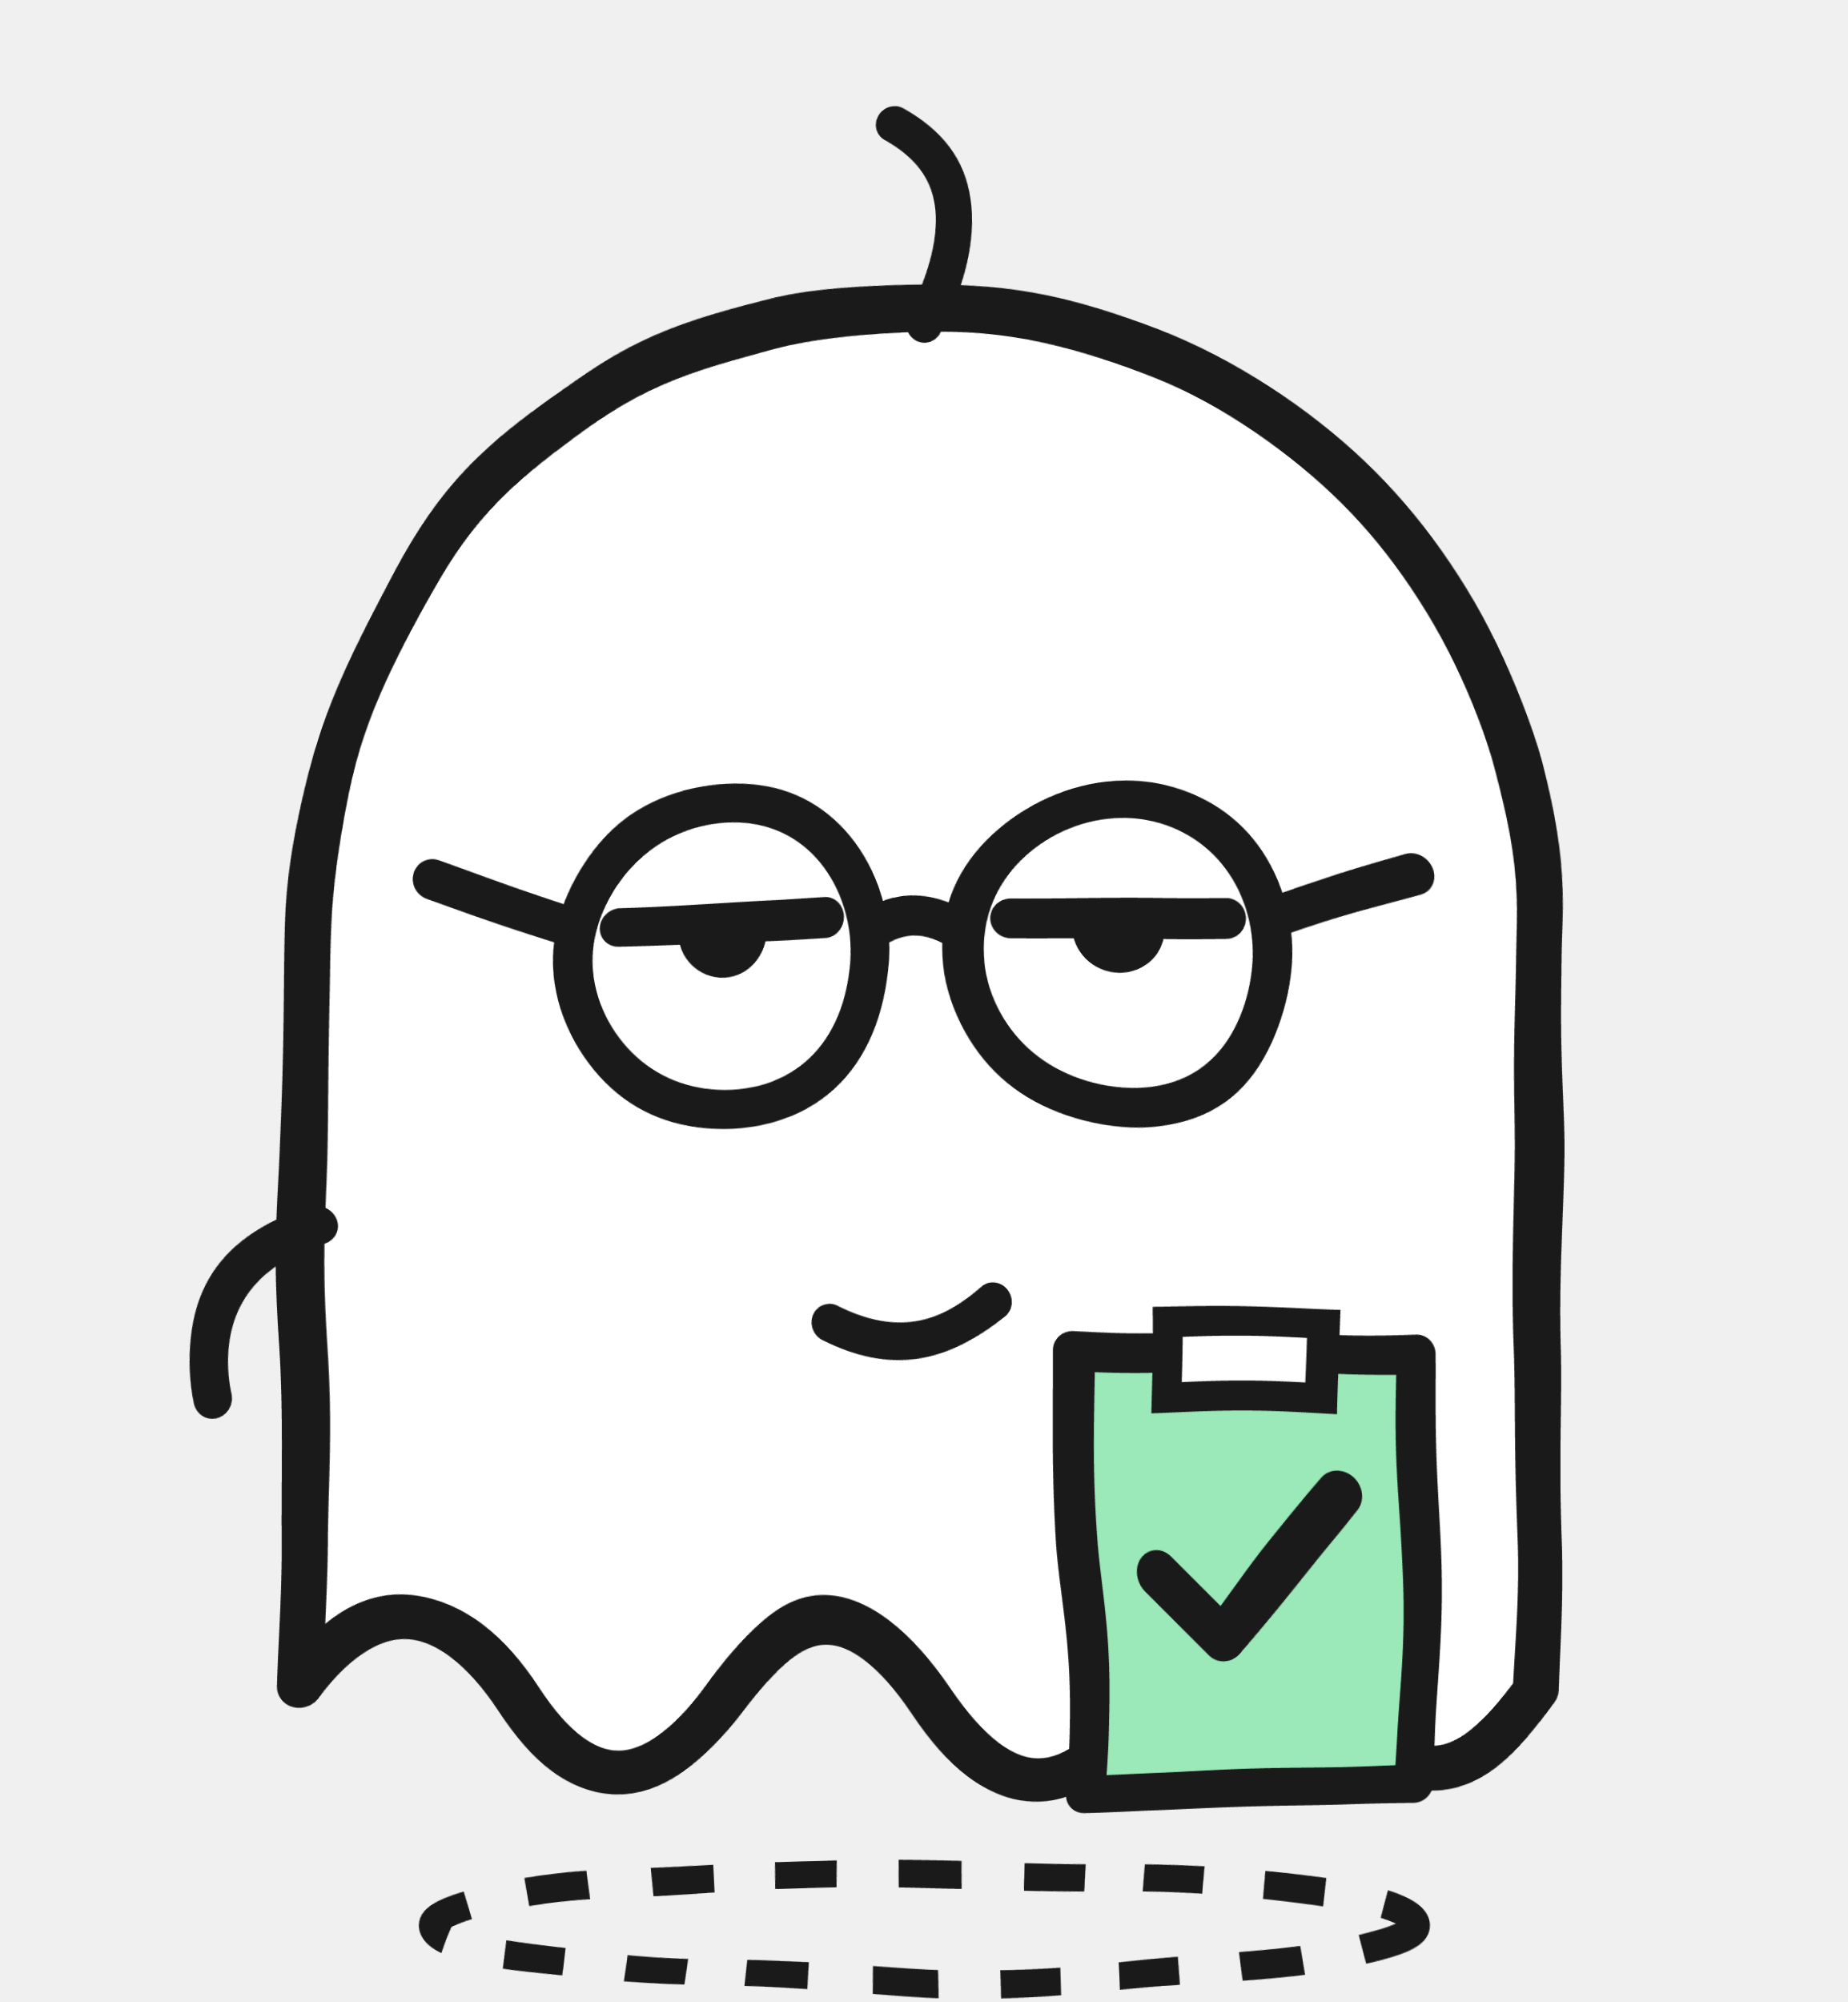
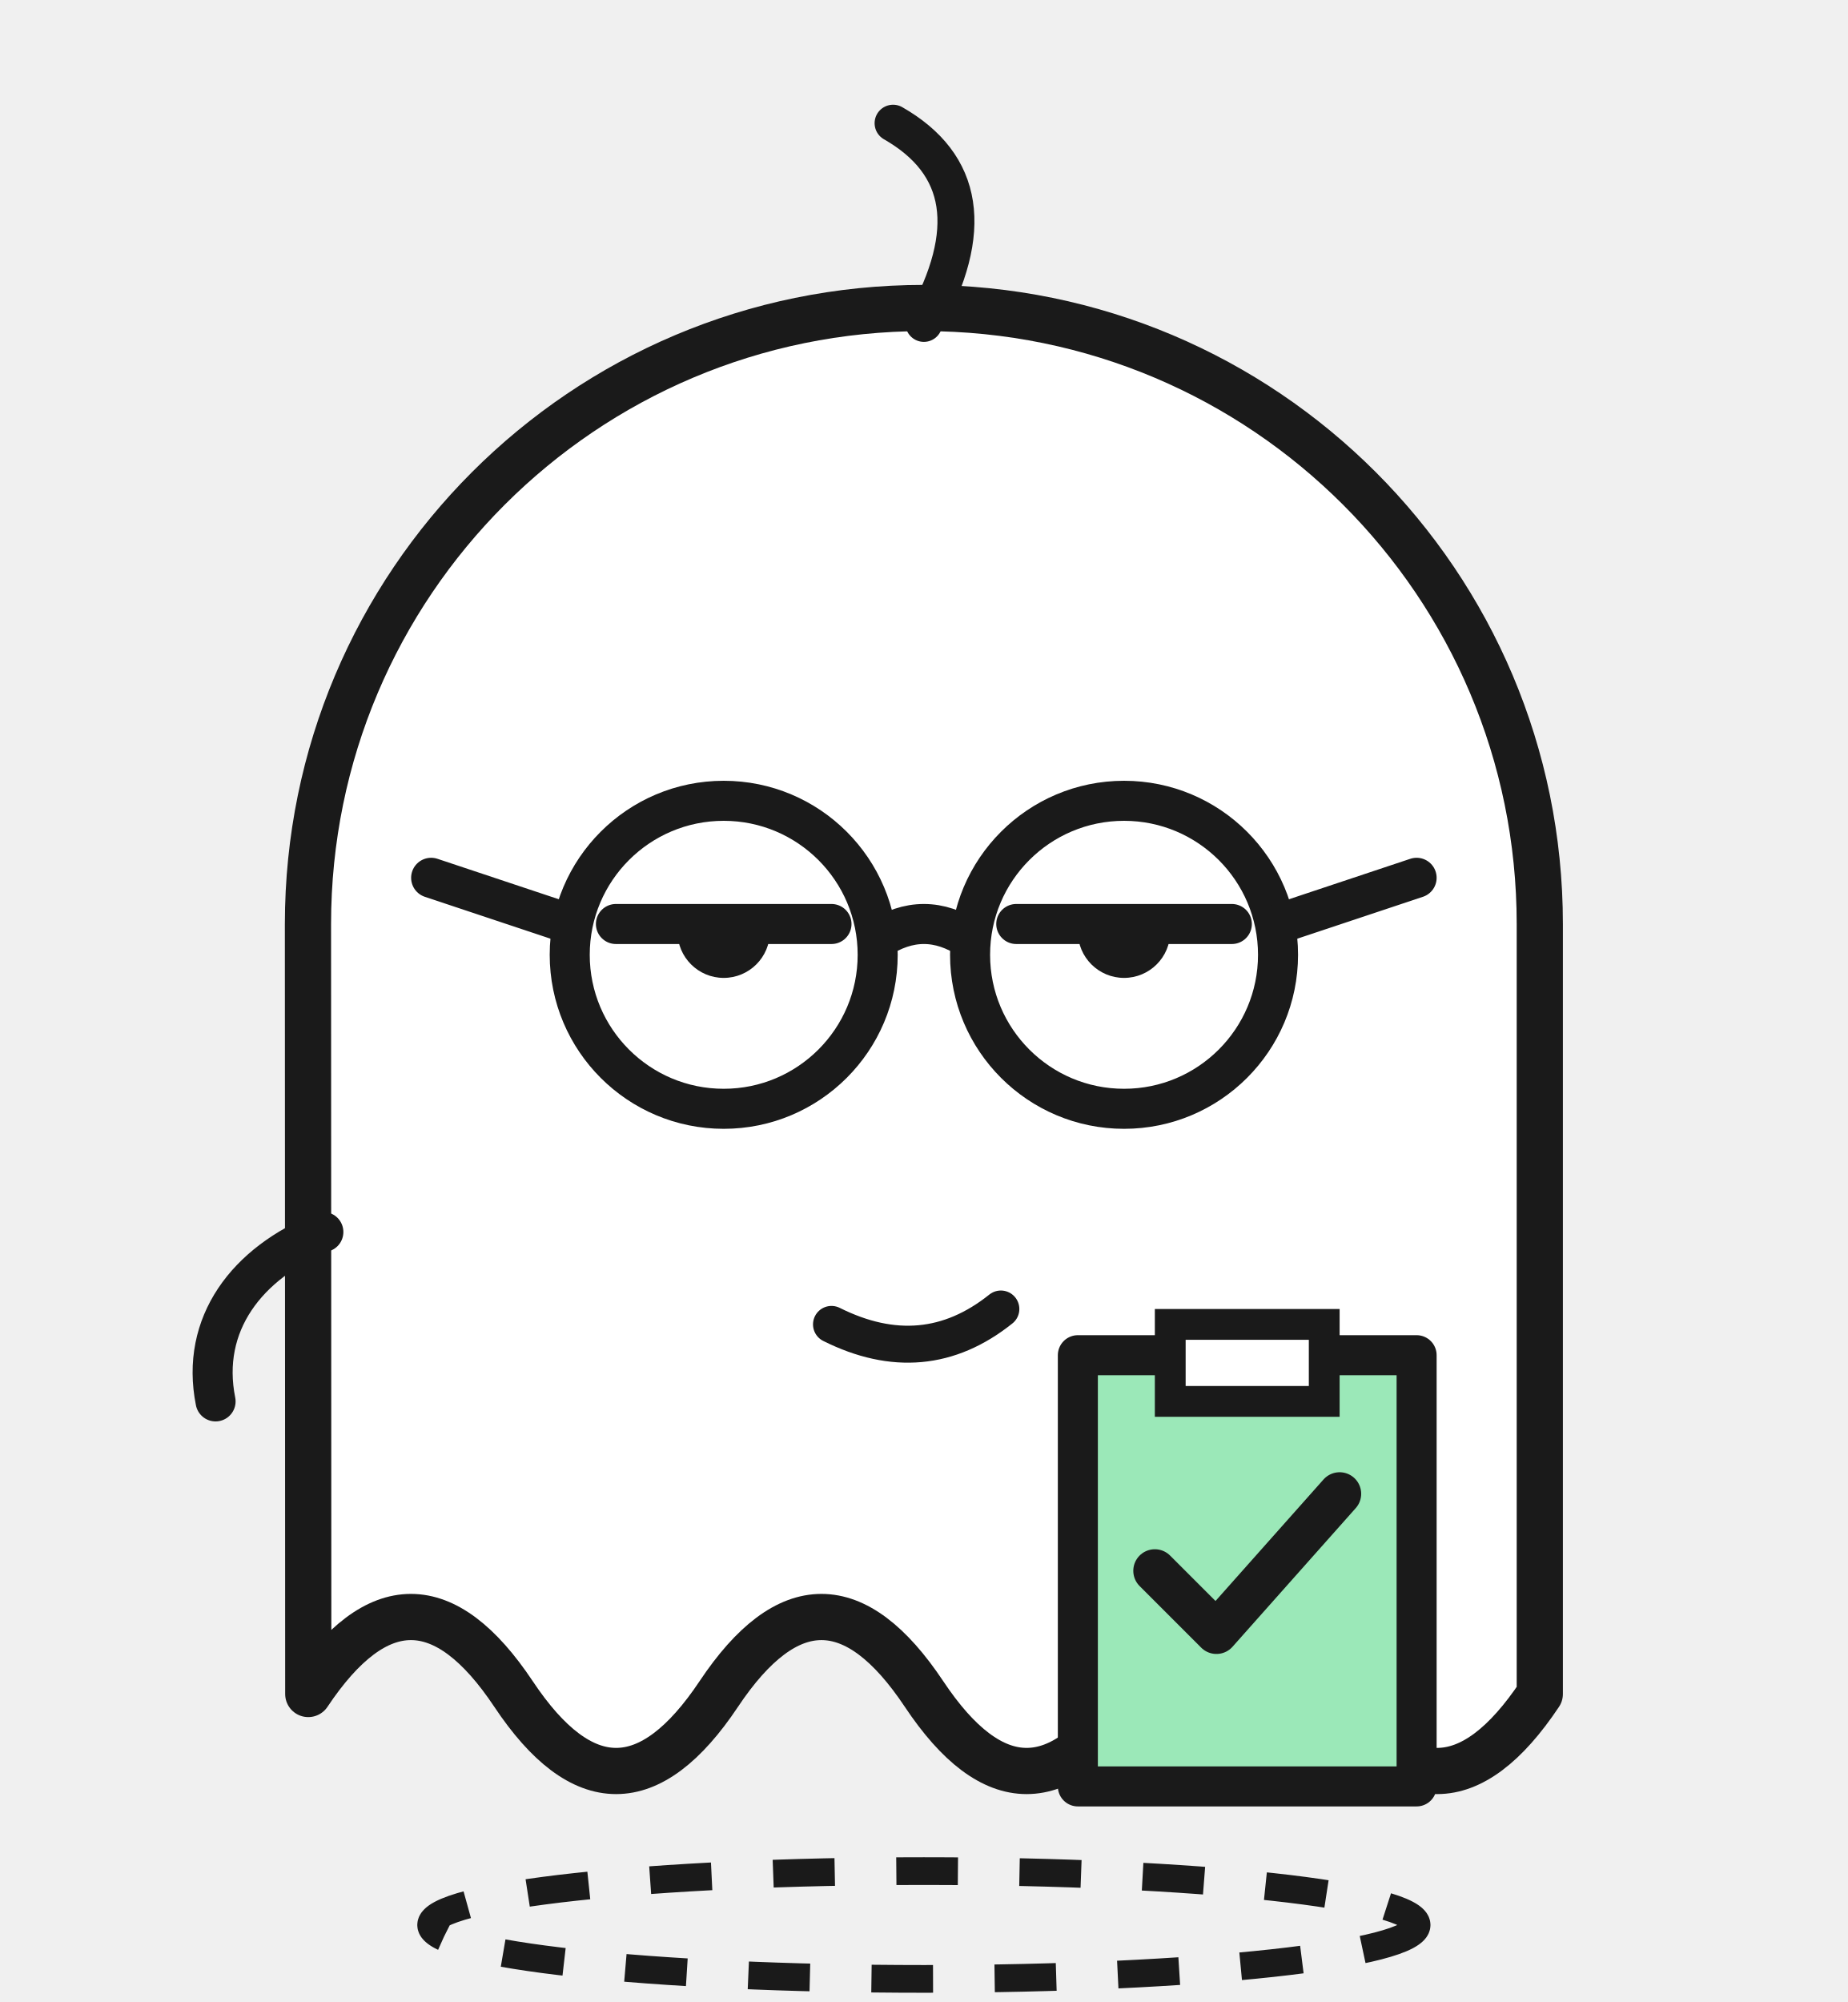
<svg xmlns="http://www.w3.org/2000/svg" width="480" height="520" viewBox="0 0 120 130" class="shrink-0" role="img" aria-label="Pip holding a clipboard with a check mark, looking smug" focusable="false">
-   <defs>
-     <filter id="ghostos-ink" x="-5%" y="-5%" width="110%" height="110%">
-       <feTurbulence type="fractalNoise" baseFrequency="0.04" numOctaves="2" seed="7" />
-       <feDisplacementMap in="SourceGraphic" scale="2.3" />
-     </filter>
-   </defs>
-   <g filter="url(#ghostos-ink)">
-     <ellipse cx="60" cy="125" rx="32" ry="3.5" fill="none" stroke="#1a1a1a" stroke-width="1.8" stroke-dasharray="4 4" />
-     <g>
-       <path d="M20 60a40 40 0 0 1 80 0v50q-6.67 10 -13.33 0t-13.33 0t-13.33 0t-13.33 0t-13.33 0t-13.33 0Z" fill="#fff" stroke="#1a1a1a" stroke-width="3" stroke-linejoin="round" />
-       <path d="M60 21q5-9-2-13" stroke="#1a1a1a" fill="none" stroke-linecap="round" stroke-width="2.4" />
-       <circle cx="47" cy="62" r="10" fill="#fff" stroke="#1a1a1a" stroke-width="2.6" />
-       <circle cx="73" cy="62" r="10" fill="#fff" stroke="#1a1a1a" stroke-width="2.6" />
-       <path d="M57 61q3-2 6 0M37 60l-9-3M83 60l9-3" stroke="#1a1a1a" fill="none" stroke-linecap="round" stroke-width="2.6" />
-       <path d="M40 60h14M66 60h14" stroke="#1a1a1a" fill="none" stroke-linecap="round" stroke-width="2.6" />
-       <path d="M44 60.5a3 3 0 0 0 6 0ZM70 60.5a3 3 0 0 0 6 0Z" fill="#1a1a1a" />
-       <path d="M54 86q6 3 11-1" stroke="#1a1a1a" fill="none" stroke-linecap="round" stroke-width="2.4" />
-       <path d="M70 88h22v28H70Z" fill="#9be8b8" stroke="#1a1a1a" stroke-width="2.6" stroke-linejoin="round" />
-       <path d="M76 86h10v5H76Z" fill="#fff" stroke="#1a1a1a" stroke-width="2" />
-       <path d="M75 102l4 4 8-9" stroke="#1a1a1a" fill="none" stroke-linecap="round" stroke-width="2.8" stroke-linejoin="round" />
-       <path d="M21 80c-5 2-8 6-7 11" stroke="#1a1a1a" fill="none" stroke-linecap="round" stroke-width="2.6" />
-     </g>
+   <ellipse cx="60" cy="125" rx="32" ry="3.5" fill="none" stroke="#1a1a1a" stroke-width="1.8" stroke-dasharray="4 4" />
+   <g>
+     <path d="M20 60a40 40 0 0 1 80 0v50q-6.67 10 -13.33 0t-13.33 0t-13.33 0t-13.33 0t-13.33 0t-13.33 0Z" fill="#fff" stroke="#1a1a1a" stroke-width="3" stroke-linejoin="round" />
+     <path d="M60 21q5-9-2-13" stroke="#1a1a1a" fill="none" stroke-linecap="round" stroke-width="2.4" />
+     <circle cx="47" cy="62" r="10" fill="#fff" stroke="#1a1a1a" stroke-width="2.6" />
+     <circle cx="73" cy="62" r="10" fill="#fff" stroke="#1a1a1a" stroke-width="2.6" />
+     <path d="M57 61q3-2 6 0M37 60l-9-3M83 60l9-3" stroke="#1a1a1a" fill="none" stroke-linecap="round" stroke-width="2.6" />
+     <path d="M40 60h14M66 60h14" stroke="#1a1a1a" fill="none" stroke-linecap="round" stroke-width="2.6" />
+     <path d="M44 60.5a3 3 0 0 0 6 0ZM70 60.5a3 3 0 0 0 6 0Z" fill="#1a1a1a" />
+     <path d="M54 86q6 3 11-1" stroke="#1a1a1a" fill="none" stroke-linecap="round" stroke-width="2.4" />
+     <path d="M70 88h22v28H70Z" fill="#9be8b8" stroke="#1a1a1a" stroke-width="2.6" stroke-linejoin="round" />
+     <path d="M76 86h10v5H76Z" fill="#fff" stroke="#1a1a1a" stroke-width="2" />
+     <path d="M75 102l4 4 8-9" stroke="#1a1a1a" fill="none" stroke-linecap="round" stroke-width="2.8" stroke-linejoin="round" />
+     <path d="M21 80c-5 2-8 6-7 11" stroke="#1a1a1a" fill="none" stroke-linecap="round" stroke-width="2.6" />
  </g>
</svg>
